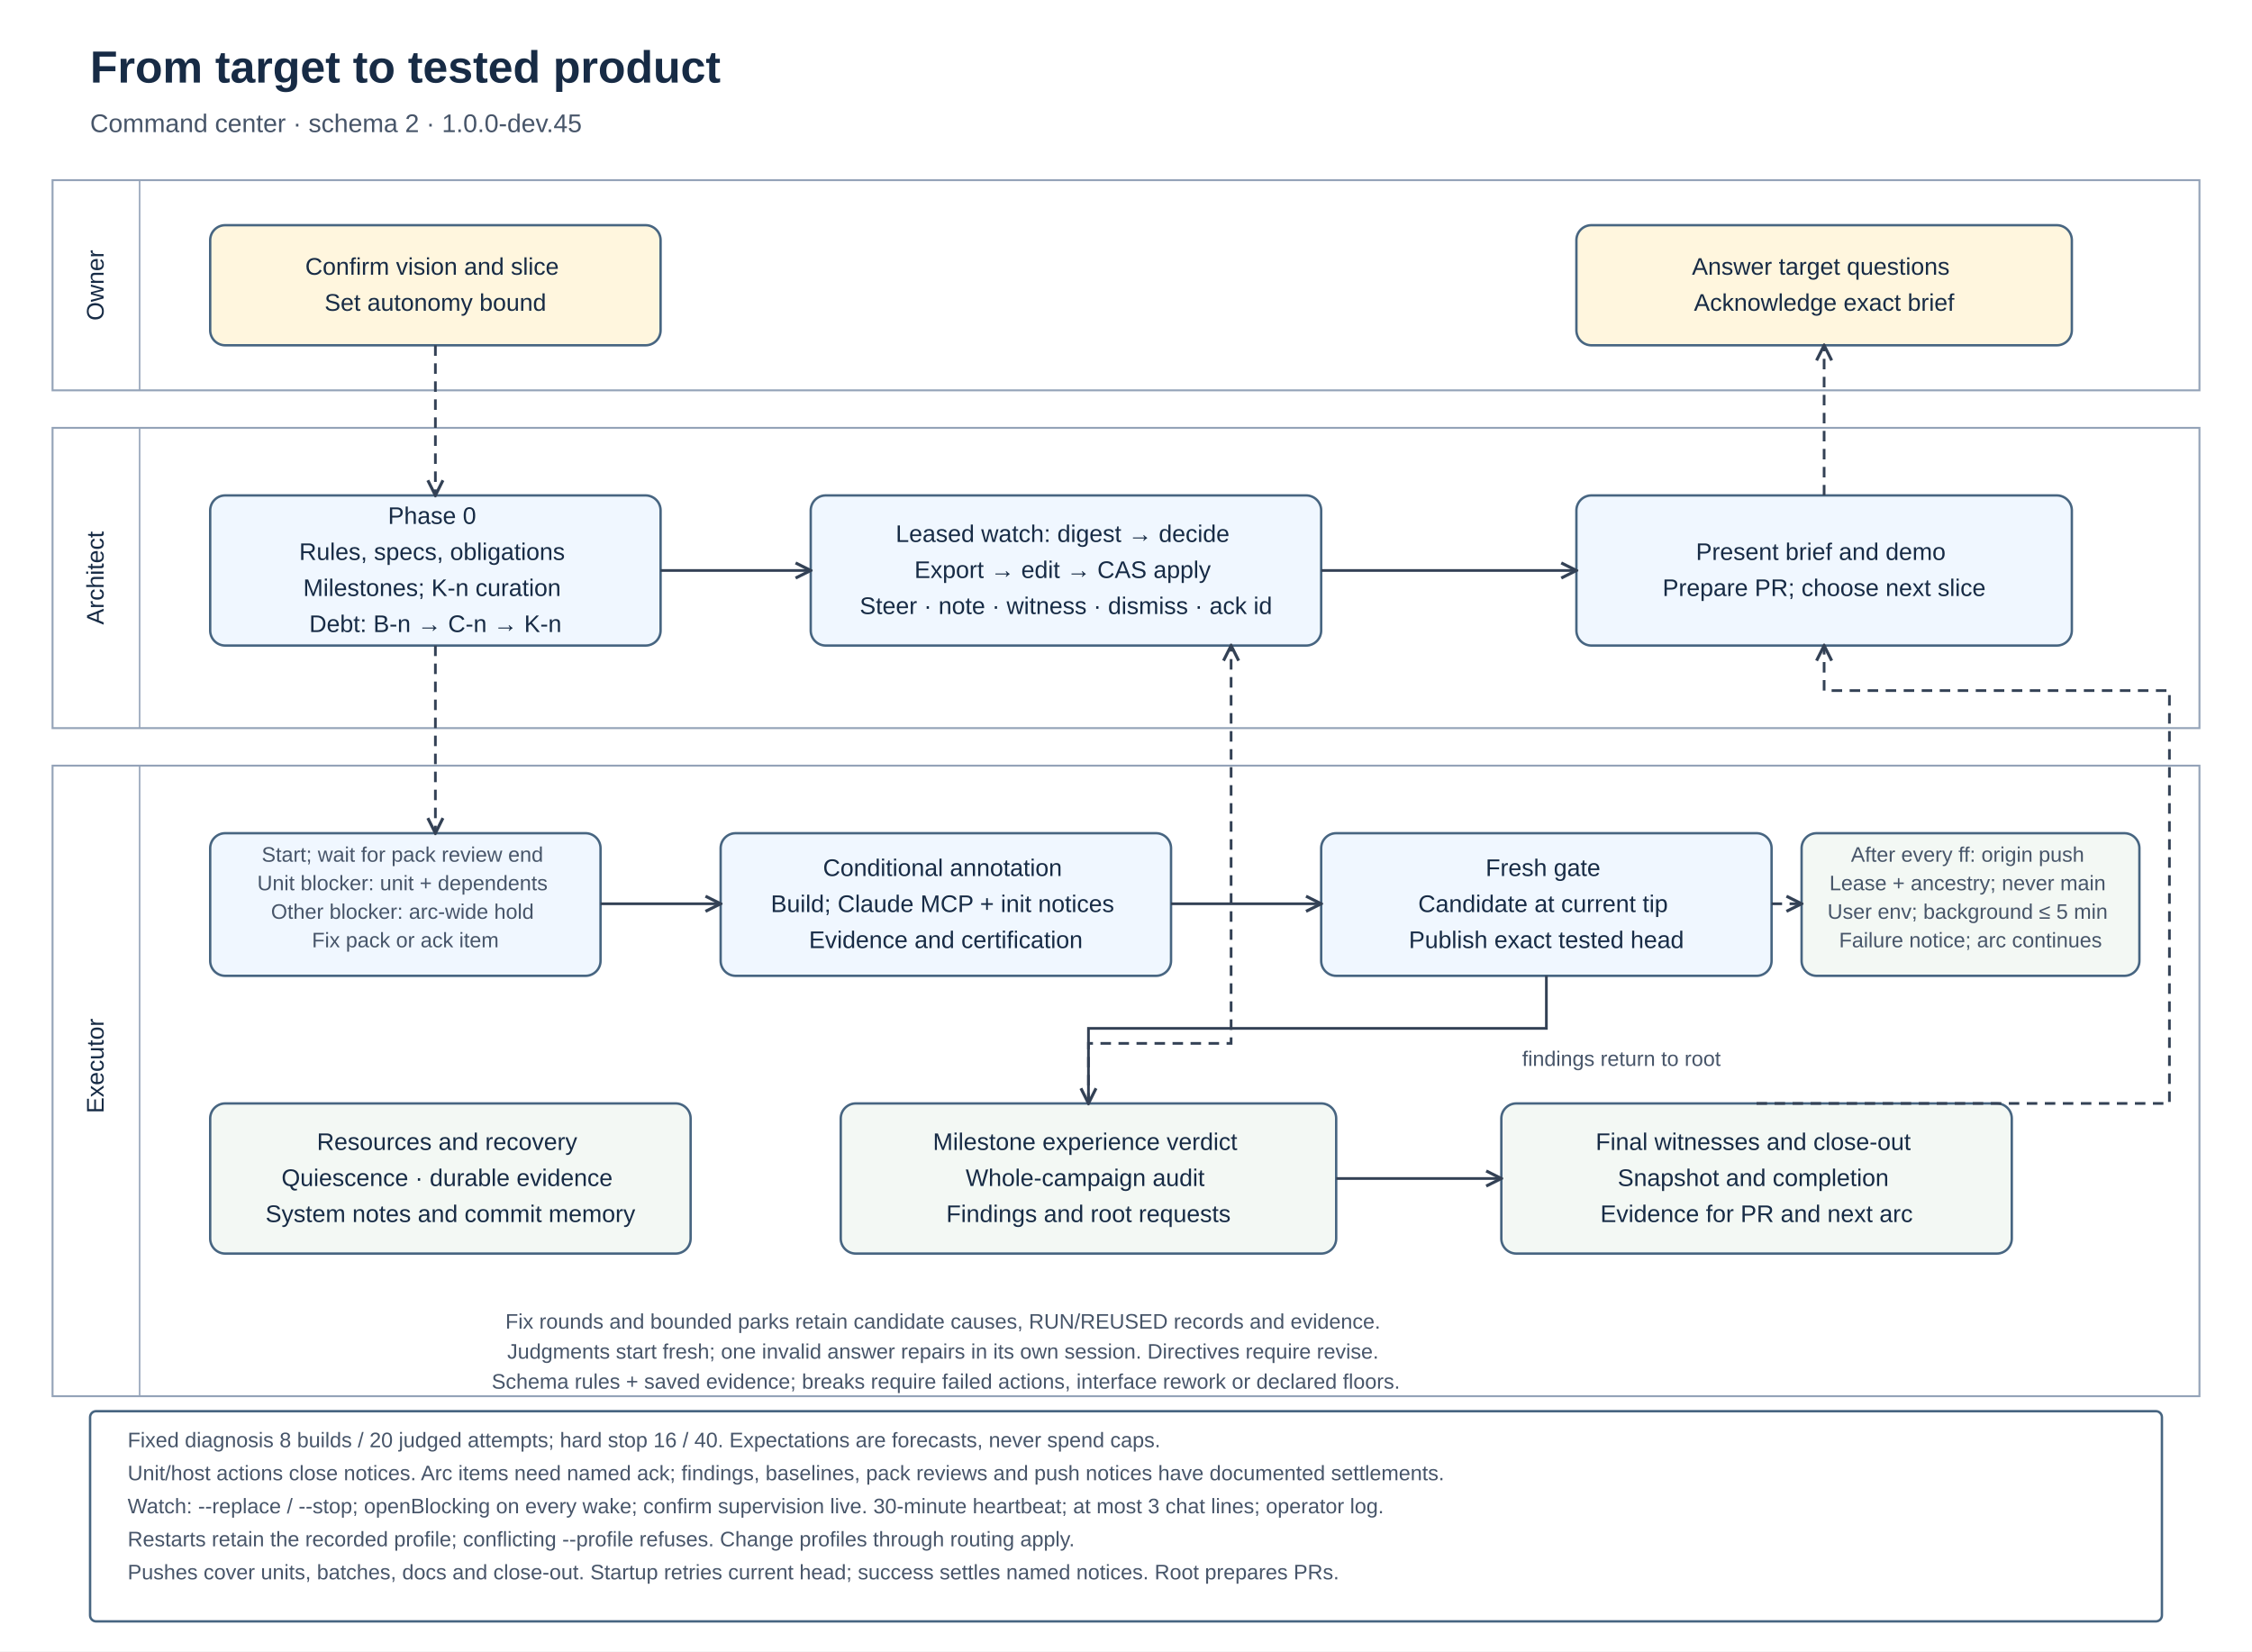
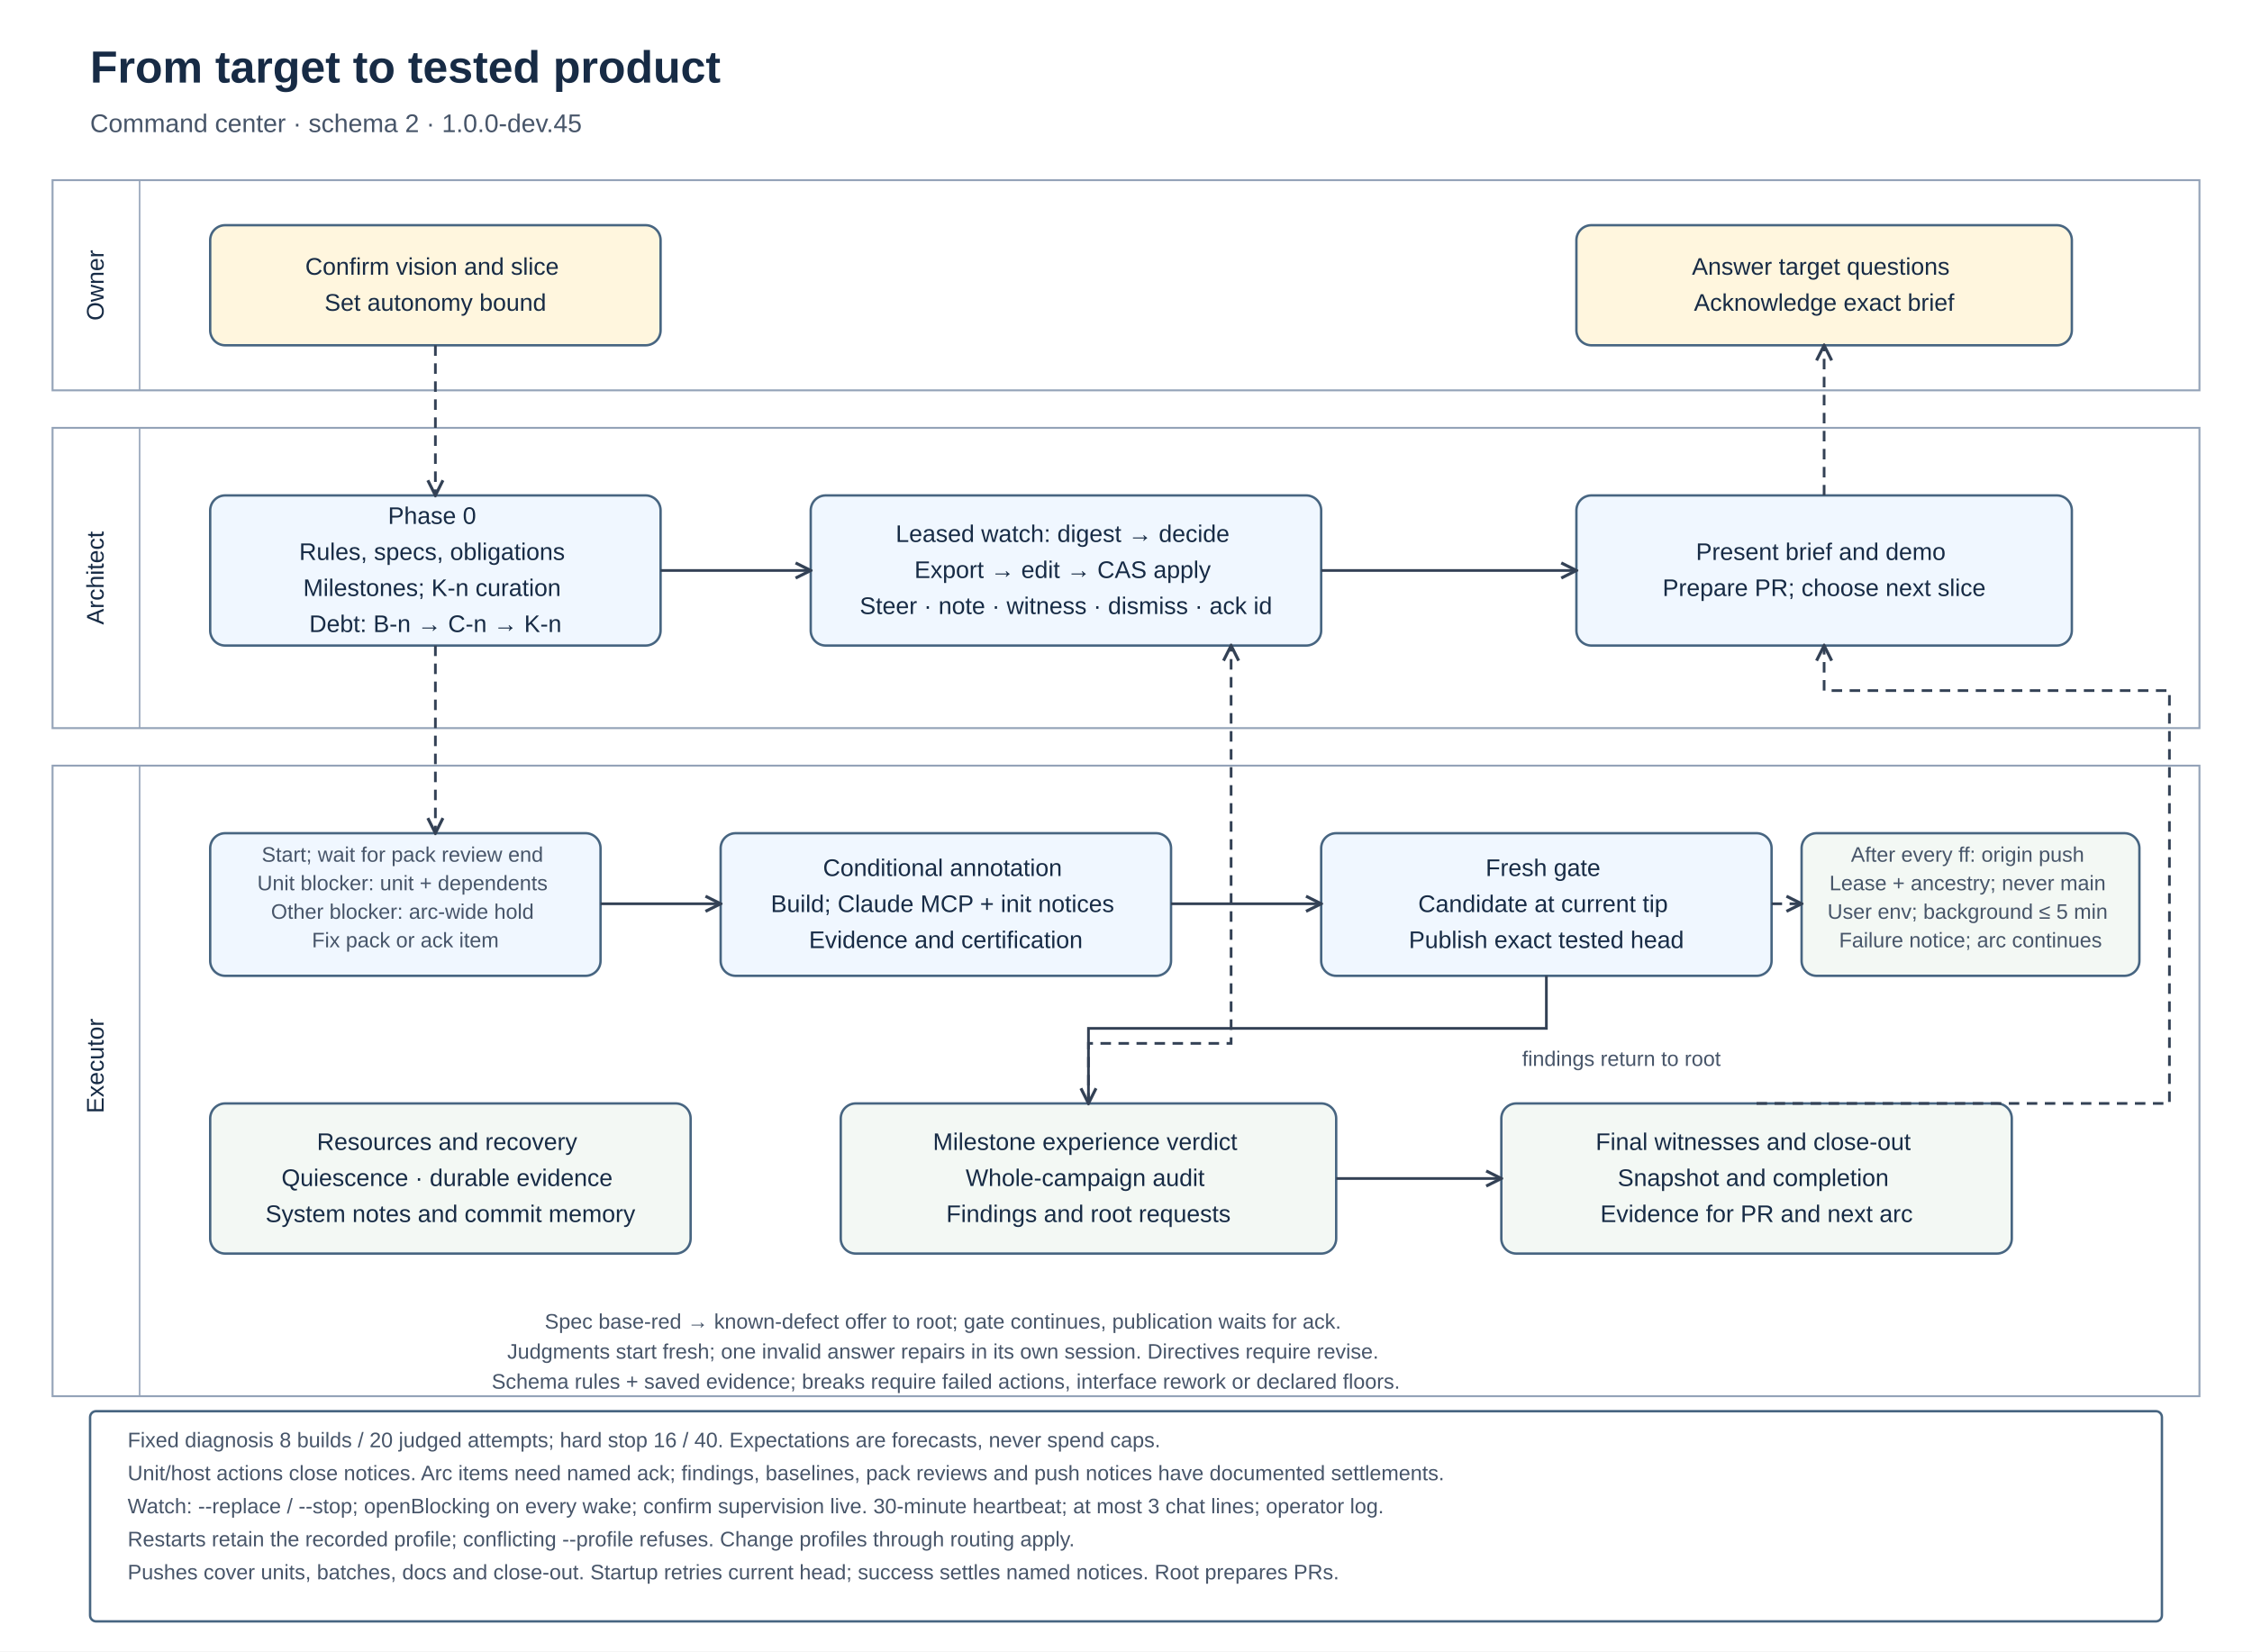
<svg xmlns="http://www.w3.org/2000/svg" width="1500" height="1100" viewBox="0 0 1500 1100" role="img" aria-labelledby="title desc">
  <defs>
    <marker id="arrow" viewBox="0 0 10 10" refX="9" refY="5" markerWidth="7" markerHeight="7" orient="auto-start-reverse">
      <path d="M 1 1 L 9 5 L 1 9" fill="none" stroke="#334155" stroke-width="1.6" />
    </marker>
  </defs>
  <style>text{font-family:Arial,Helvetica,sans-serif;fill:#172b45} .title{font-size:30px;font-weight:700}.sub{font-size:17px;fill:#475569}.label{font-size:16px}.small{font-size:14px;fill:#475569}.task{stroke:#476581;stroke-width:1.6}.edge{fill:none;stroke:#334155;stroke-width:1.8;marker-end:url(#arrow)}.msg{stroke-dasharray:7 5}.pool{fill:#fff;stroke:#94a3b8;stroke-width:1.3}</style>
  <rect width="1500" height="1100" fill="#fff" />
  <text x="60" y="55" class="title" text-anchor="start">
    <tspan x="60" dy="0">From target to tested product</tspan>
  </text>
  <text x="60" y="88" class="sub" text-anchor="start">
    <tspan x="60" dy="0">Command center · schema 2 · 1.0.0-dev.45</tspan>
  </text>
  <rect x="35" y="120" width="1430" height="140" class="pool" />
  <path d="M93 120V260" stroke="#94a3b8" />
  <text transform="translate(69 190.0) rotate(-90)" text-anchor="middle" class="label">Owner</text>
  <rect x="35" y="285" width="1430" height="200" class="pool" />
  <path d="M93 285V485" stroke="#94a3b8" />
  <text transform="translate(69 385.0) rotate(-90)" text-anchor="middle" class="label">Architect</text>
  <rect x="35" y="510" width="1430" height="420" class="pool" />
  <path d="M93 510V930" stroke="#94a3b8" />
  <text transform="translate(69 710.0) rotate(-90)" text-anchor="middle" class="label">Executor</text>
  <rect x="140" y="150" width="300" height="80" rx="10" fill="#fff6de" class="task" />
  <text x="290.0" y="183.0" class="label" text-anchor="middle">
    <tspan x="290.0" dy="0">Confirm vision and slice</tspan>
    <tspan x="290.0" dy="24">Set autonomy bound</tspan>
  </text>
  <rect x="1050" y="150" width="330" height="80" rx="10" fill="#fff6de" class="task" />
  <text x="1215.0" y="183.0" class="label" text-anchor="middle">
    <tspan x="1215.0" dy="0">Answer target questions</tspan>
    <tspan x="1215.0" dy="24">Acknowledge exact brief</tspan>
  </text>
  <rect x="140" y="330" width="300" height="100" rx="10" fill="#f0f7ff" class="task" />
  <text x="290.0" y="349.0" class="label" text-anchor="middle">
    <tspan x="290.0" dy="0">Phase 0</tspan>
    <tspan x="290.0" dy="24">Rules, specs, obligations</tspan>
    <tspan x="290.0" dy="24">Milestones; K-n curation</tspan>
    <tspan x="290.0" dy="24">Debt: B-n → C-n → K-n</tspan>
  </text>
  <rect x="540" y="330" width="340" height="100" rx="10" fill="#f0f7ff" class="task" />
  <text x="710.0" y="361.0" class="label" text-anchor="middle">
    <tspan x="710.0" dy="0">Leased watch: digest → decide</tspan>
    <tspan x="710.0" dy="24">Export → edit → CAS apply</tspan>
    <tspan x="710.0" dy="24">Steer · note · witness · dismiss · ack id</tspan>
  </text>
  <rect x="1050" y="330" width="330" height="100" rx="10" fill="#f0f7ff" class="task" />
  <text x="1215.0" y="373.0" class="label" text-anchor="middle">
    <tspan x="1215.0" dy="0">Present brief and demo</tspan>
    <tspan x="1215.0" dy="24">Prepare PR; choose next slice</tspan>
  </text>
  <polyline points="290,230 290,330" class="edge msg" />
  <polyline points="1215,330 1215,230" class="edge msg" />
  <polyline points="440,380 540,380" class="edge" />
  <polyline points="880,380 1050,380" class="edge" />
  <rect x="140" y="555" width="260" height="95" rx="10" fill="#f0f7ff" class="task" />
  <text x="270.0" y="574" class="small" text-anchor="middle">
    <tspan x="270.0" dy="0">Start; wait for pack review end</tspan>
    <tspan x="270.0" dy="19">Unit blocker: unit + dependents</tspan>
    <tspan x="270.0" dy="19">Other blocker: arc-wide hold</tspan>
    <tspan x="270.0" dy="19">Fix pack or ack item</tspan>
  </text>
  <rect x="480" y="555" width="300" height="95" rx="10" fill="#f0f7ff" class="task" />
  <text x="630.0" y="583.5" class="label" text-anchor="middle">
    <tspan x="630.0" dy="0">Conditional annotation</tspan>
    <tspan x="630.0" dy="24">Build; Claude MCP + init notices</tspan>
    <tspan x="630.0" dy="24">Evidence and certification</tspan>
  </text>
  <rect x="880" y="555" width="300" height="95" rx="10" fill="#f0f7ff" class="task" />
  <text x="1030.0" y="583.5" class="label" text-anchor="middle">
    <tspan x="1030.0" dy="0">Fresh gate</tspan>
    <tspan x="1030.0" dy="24">Candidate at current tip</tspan>
    <tspan x="1030.0" dy="24">Publish exact tested head</tspan>
  </text>
  <rect x="1200" y="555" width="225" height="95" rx="10" fill="#f3f8f4" class="task" />
  <text x="1312.5" y="574" class="small" text-anchor="middle">
    <tspan x="1312.5" dy="0">After every ff: origin push</tspan>
    <tspan x="1312.5" dy="19">Lease + ancestry; never main</tspan>
    <tspan x="1312.5" dy="19">User env; background ≤ 5 min</tspan>
    <tspan x="1312.5" dy="19">Failure notice; arc continues</tspan>
  </text>
  <polyline points="1180,602 1200,602" class="edge msg" />
  <polyline points="290,430 290,555" class="edge msg" />
  <polyline points="400,602 480,602" class="edge" />
  <polyline points="780,602 880,602" class="edge" />
  <rect x="140" y="735" width="320" height="100" rx="10" fill="#f3f8f4" class="task" />
  <text x="300.0" y="766.0" class="label" text-anchor="middle">
    <tspan x="300.0" dy="0">Resources and recovery</tspan>
    <tspan x="300.0" dy="24">Quiescence · durable evidence</tspan>
    <tspan x="300.0" dy="24">System notes and commit memory</tspan>
  </text>
  <rect x="560" y="735" width="330" height="100" rx="10" fill="#f3f8f4" class="task" />
  <text x="725.0" y="766.0" class="label" text-anchor="middle">
    <tspan x="725.0" dy="0">Milestone experience verdict</tspan>
    <tspan x="725.0" dy="24">Whole-campaign audit</tspan>
    <tspan x="725.0" dy="24">Findings and root requests</tspan>
  </text>
  <rect x="1000" y="735" width="340" height="100" rx="10" fill="#f3f8f4" class="task" />
  <text x="1170.0" y="766.0" class="label" text-anchor="middle">
    <tspan x="1170.0" dy="0">Final witnesses and close-out</tspan>
    <tspan x="1170.0" dy="24">Snapshot and completion</tspan>
    <tspan x="1170.0" dy="24">Evidence for PR and next arc</tspan>
  </text>
  <polyline points="1030,650 1030,685 725,685 725,735" class="edge" />
  <polyline points="890,785 1000,785" class="edge" />
  <polyline points="1170,735 1445,735 1445,460 1215,460 1215,430" class="edge msg" />
  <polyline points="725,735 725,695 820,695 820,430" class="edge msg" />
  <text x="1080" y="710" class="small" text-anchor="middle">
    <tspan x="1080" dy="0">findings return to root</tspan>
  </text>
  <text x="630" y="885" class="small" text-anchor="middle">
-     <tspan x="630" dy="0">Fix rounds and bounded parks retain candidate causes, RUN/REUSED records and evidence.</tspan>
+     <tspan x="630" dy="0">Spec base-red → known-defect offer to root; gate continues, publication waits for ack.</tspan>
    <tspan x="630" dy="20">Judgments start fresh; one invalid answer repairs in its own session. Directives require revise.</tspan>
    <tspan x="630" dy="20">Schema rules + saved evidence; breaks require failed actions, interface rework or declared floors.</tspan>
  </text>
  <rect x="60" y="940" width="1380" height="140" rx="4" fill="#fff" class="task" />
  <text x="85" y="964" class="small" text-anchor="start">
    <tspan x="85" dy="0">Fixed diagnosis 8 builds / 20 judged attempts; hard stop 16 / 40. Expectations are forecasts, never spend caps.</tspan>
    <tspan x="85" dy="22">Unit/host actions close notices. Arc items need named ack; findings, baselines, pack reviews and push notices have documented settlements.</tspan>
    <tspan x="85" dy="22">Watch: --replace / --stop; openBlocking on every wake; confirm supervision live. 30-minute heartbeat; at most 3 chat lines; operator log.</tspan>
    <tspan x="85" dy="22">Restarts retain the recorded profile; conflicting --profile refuses. Change profiles through routing apply.</tspan>
    <tspan x="85" dy="22">Pushes cover units, batches, docs and close-out. Startup retries current head; success settles named notices. Root prepares PRs.</tspan>
  </text>
</svg>
